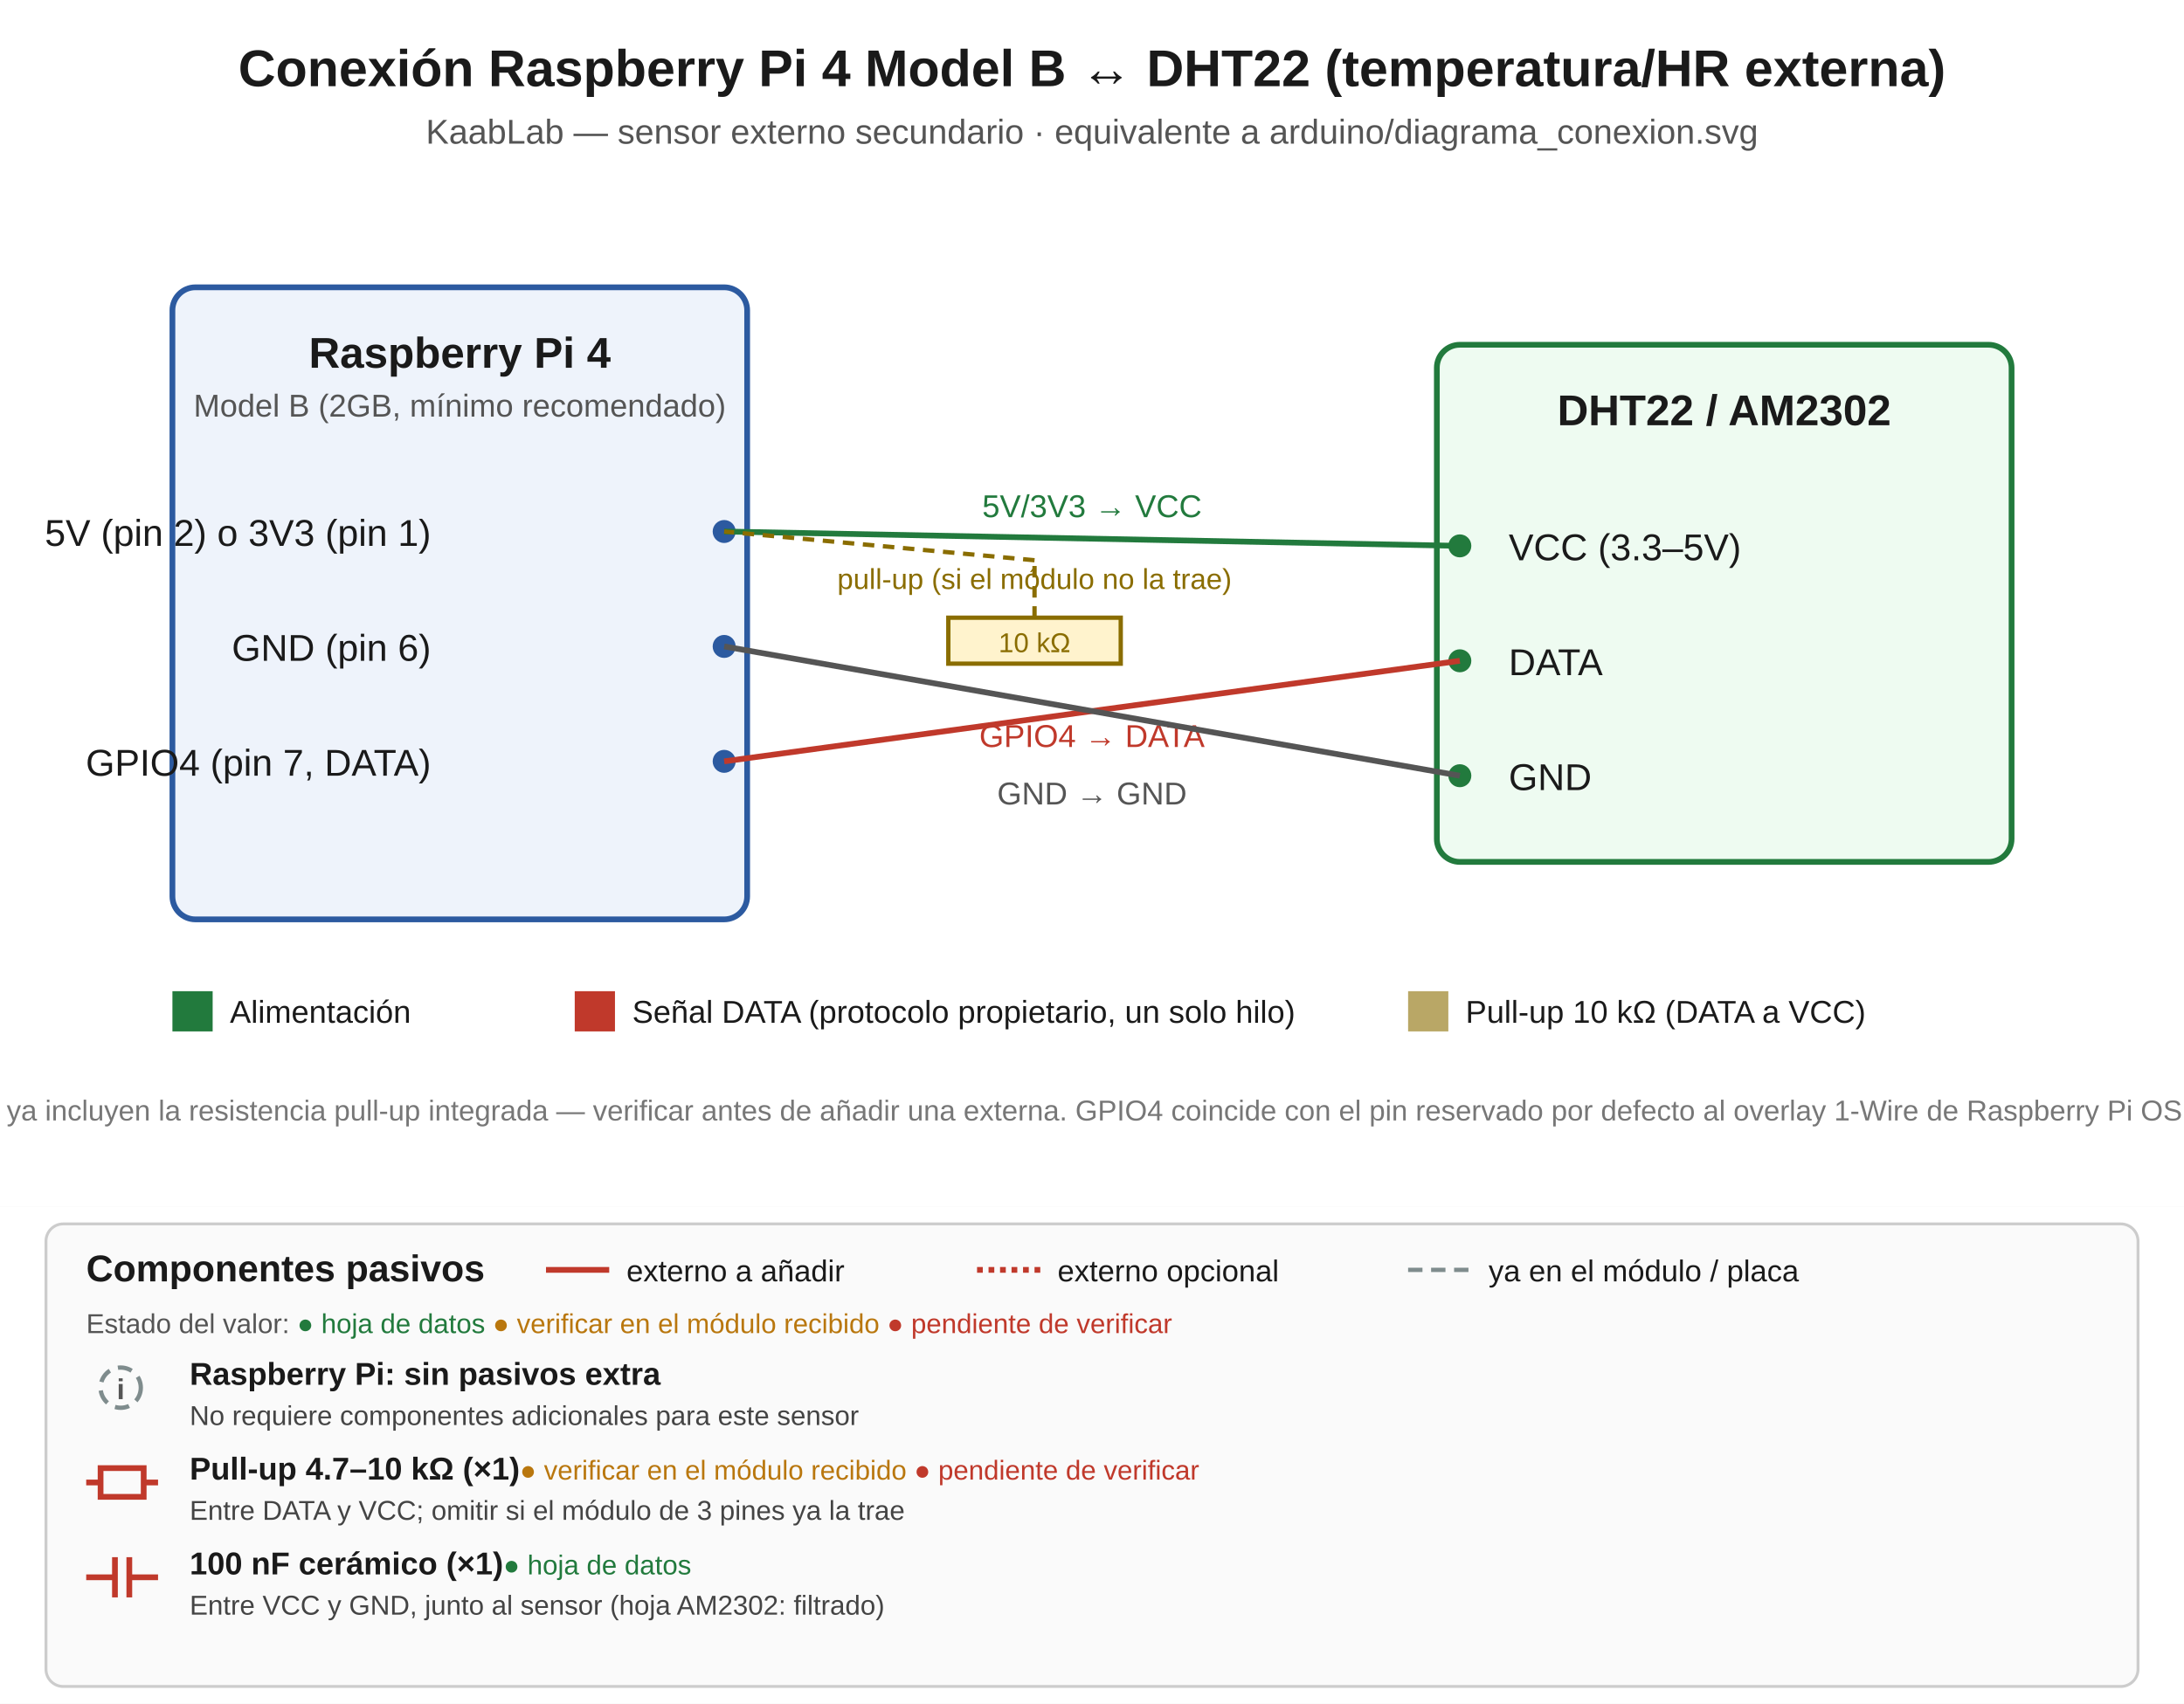
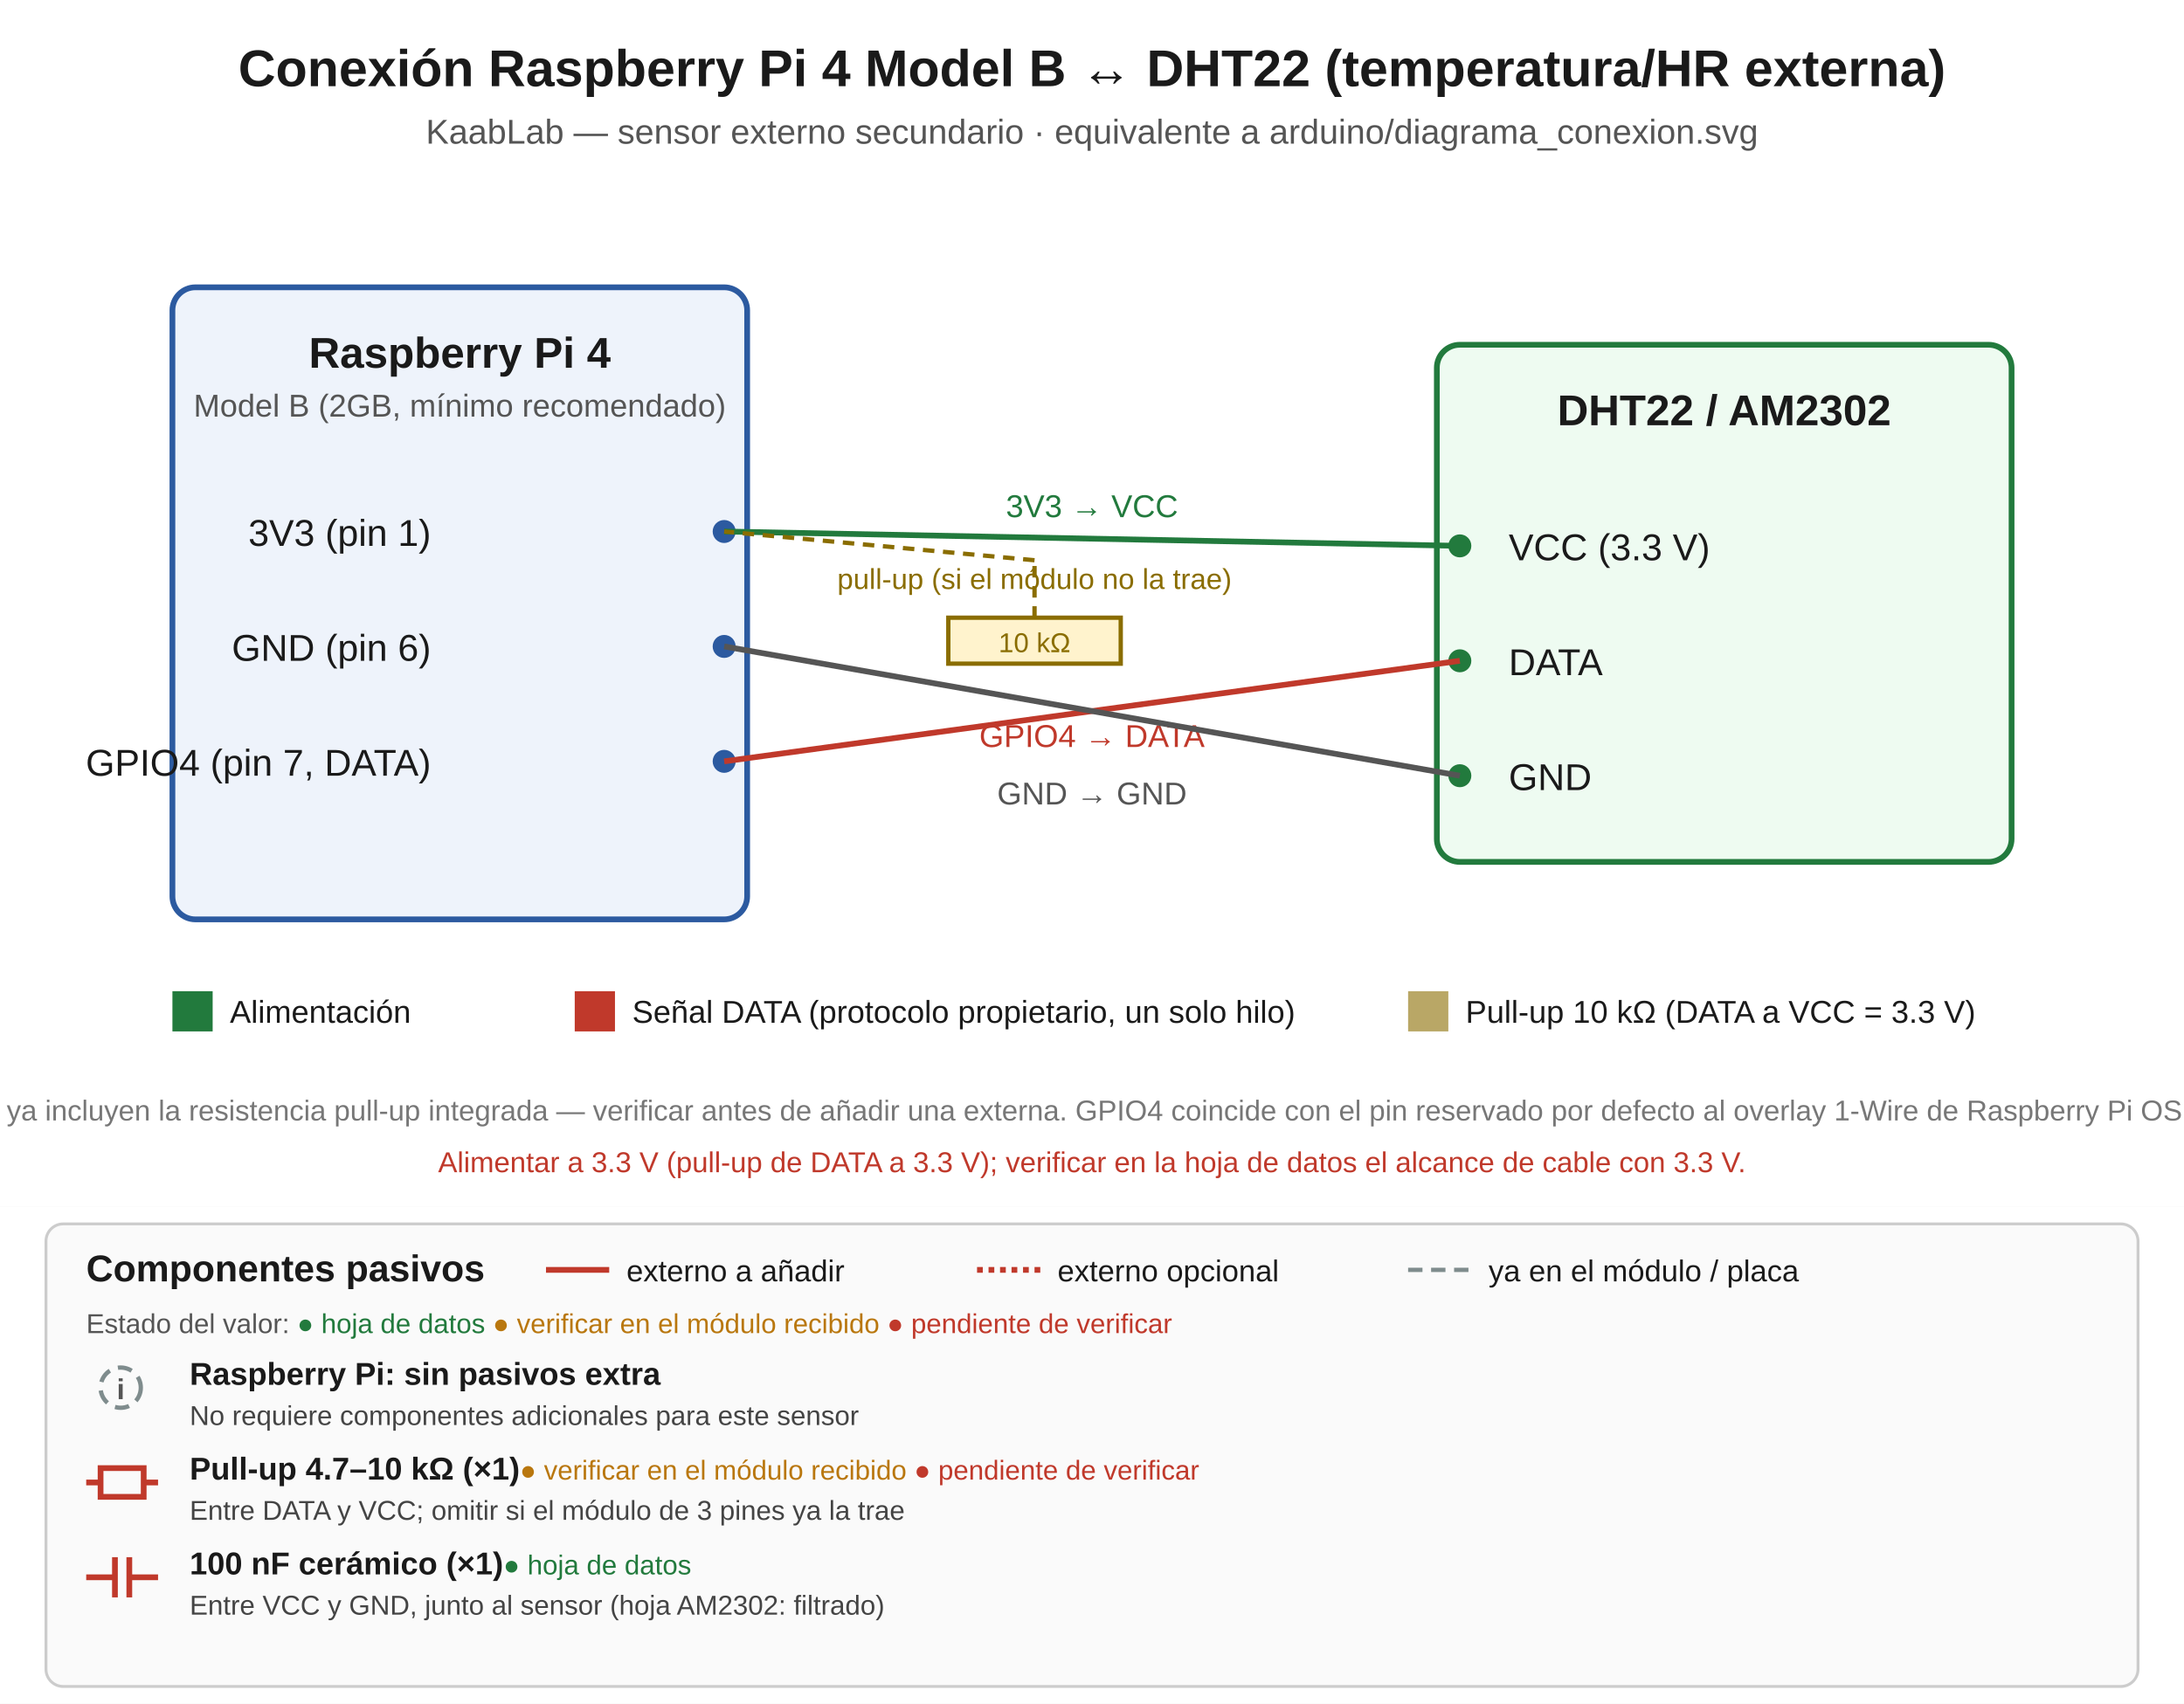
<svg xmlns="http://www.w3.org/2000/svg" viewBox="0 0 760 593" width="760" height="593" font-family="Segoe UI, Arial, sans-serif">
  <rect x="0" y="0" width="760" height="420" fill="#ffffff" />
  <text x="380" y="30" text-anchor="middle" font-size="18" font-weight="bold" fill="#1a1a1a">
    Conexión Raspberry Pi 4 Model B ↔ DHT22 (temperatura/HR externa)
  </text>
  <text x="380" y="50" text-anchor="middle" font-size="12" fill="#555555">
    KaabLab — sensor externo secundario · equivalente a arduino/diagrama_conexion.svg
  </text>
  <rect x="60" y="100" width="200" height="220" rx="8" fill="#eef3fb" stroke="#2c5aa0" stroke-width="2" />
  <text x="160" y="128" text-anchor="middle" font-size="15" font-weight="bold" fill="#1a1a1a">Raspberry Pi 4</text>
  <text x="160" y="145" text-anchor="middle" font-size="11" fill="#555555">Model B (2GB, mínimo recomendado)</text>
  <circle cx="252" cy="185" r="4" fill="#2c5aa0" />
-   <text x="150" y="190" text-anchor="end" font-size="13" fill="#1a1a1a">5V (pin 2) o 3V3 (pin 1)</text>
+   <text x="150" y="190" text-anchor="end" font-size="13" fill="#1a1a1a">3V3 (pin 1)</text>
  <circle cx="252" cy="225" r="4" fill="#2c5aa0" />
  <text x="150" y="230" text-anchor="end" font-size="13" fill="#1a1a1a">GND (pin 6)</text>
  <circle cx="252" cy="265" r="4" fill="#2c5aa0" />
  <text x="150" y="270" text-anchor="end" font-size="13" fill="#1a1a1a">GPIO4 (pin 7, DATA)</text>
  <rect x="500" y="120" width="200" height="180" rx="8" fill="#eefbf1" stroke="#227a3d" stroke-width="2" />
  <text x="600" y="148" text-anchor="middle" font-size="15" font-weight="bold" fill="#1a1a1a">DHT22 / AM2302</text>
  <circle cx="508" cy="190" r="4" fill="#227a3d" />
-   <text x="525" y="195" font-size="13" fill="#1a1a1a">VCC (3.3–5V)</text>
+   <text x="525" y="195" font-size="13" fill="#1a1a1a">VCC (3.3 V)</text>
  <circle cx="508" cy="230" r="4" fill="#227a3d" />
  <text x="525" y="235" font-size="13" fill="#1a1a1a">DATA</text>
  <circle cx="508" cy="270" r="4" fill="#227a3d" />
  <text x="525" y="275" font-size="13" fill="#1a1a1a">GND</text>
  <rect x="330" y="215" width="60" height="16" fill="#fff3cd" stroke="#8a6d00" stroke-width="1.5" />
  <text x="360" y="227" text-anchor="middle" font-size="9.5" fill="#8a6d00">10 kΩ</text>
  <text x="360" y="205" text-anchor="middle" font-size="10" fill="#8a6d00">pull-up (si el módulo no la trae)</text>
  <line x1="252" y1="185" x2="508" y2="190" stroke="#227a3d" stroke-width="2" />
-   <text x="380" y="180" text-anchor="middle" font-size="11" fill="#227a3d">5V/3V3 → VCC</text>
+   <text x="380" y="180" text-anchor="middle" font-size="11" fill="#227a3d">3V3 → VCC</text>
  <line x1="252" y1="265" x2="508" y2="230" stroke="#c0392b" stroke-width="2" />
  <text x="380" y="260" text-anchor="middle" font-size="11" fill="#c0392b">GPIO4 → DATA</text>
  <line x1="360" y1="215" x2="360" y2="195" stroke="#8a6d00" stroke-width="1.5" stroke-dasharray="4,3" />
  <line x1="360" y1="195" x2="252" y2="185" stroke="#8a6d00" stroke-width="1.5" stroke-dasharray="4,3" />
  <line x1="252" y1="225" x2="508" y2="270" stroke="#555555" stroke-width="2" />
  <text x="380" y="260" text-anchor="middle" font-size="11" fill="#555555" transform="translate(0,20)">GND → GND</text>
  <rect x="60" y="345" width="14" height="14" fill="#227a3d" />
  <text x="80" y="356" font-size="11" fill="#1a1a1a">Alimentación</text>
  <rect x="200" y="345" width="14" height="14" fill="#c0392b" />
  <text x="220" y="356" font-size="11" fill="#1a1a1a">Señal DATA (protocolo propietario, un solo hilo)</text>
  <rect x="490" y="345" width="14" height="14" fill="#8a6d00" opacity="0.6" />
-   <text x="510" y="356" font-size="11" fill="#1a1a1a">Pull-up 10 kΩ (DATA a VCC)</text>
+   <text x="510" y="356" font-size="11" fill="#1a1a1a">Pull-up 10 kΩ (DATA a VCC = 3.3 V)</text>
  <text x="380" y="390" text-anchor="middle" font-size="10" fill="#777777">
    Muchos módulos AM2302/DHT22 ya incluyen la resistencia pull-up integrada — verificar antes de añadir una externa.
    GPIO4 coincide con el pin reservado por defecto al overlay 1-Wire de Raspberry Pi OS: no habilitarlo (ver README.md).
  </text>
+   <text x="380" y="408" text-anchor="middle" font-size="10" fill="#c0392b">Alimentar a 3.3 V (pull-up de DATA a 3.3 V); verificar en la hoja de datos el alcance de cable con 3.3 V.</text>
  <g id="componentes-pasivos" font-family="Segoe UI, Arial, sans-serif">
    <rect x="0" y="420" width="760" height="173" fill="#ffffff" />
    <rect x="16" y="426" width="728" height="161" rx="6" fill="#fafafa" stroke="#cccccc" />
    <text x="30" y="446" font-size="13" font-weight="bold" fill="#1a1a1a">Componentes pasivos</text>
    <line x1="190" y1="442" x2="212" y2="442" stroke="#c0392b" stroke-width="2" fill="none" />
    <text x="218" y="446" font-size="10.5" fill="#1a1a1a">externo a añadir</text>
    <line x1="340" y1="442" x2="362" y2="442" stroke="#c0392b" stroke-width="2" fill="none" stroke-dasharray="2,2" />
    <text x="368" y="446" font-size="10.5" fill="#1a1a1a">externo opcional</text>
    <line x1="490" y1="442" x2="512" y2="442" stroke="#7f8c8d" stroke-width="1.5" fill="none" stroke-dasharray="5,3" />
    <text x="518" y="446" font-size="10.5" fill="#1a1a1a">ya en el módulo / placa</text>
    <text x="30" y="464" font-size="9.5" fill="#555555">Estado del valor: <tspan fill="#227a3d">● hoja de datos</tspan>
      <tspan fill="#b9770e">● verificar en el módulo recibido</tspan>
      <tspan fill="#c0392b">● pendiente de verificar</tspan>
    </text>
    <circle cx="42" cy="483" r="7" stroke="#7f8c8d" stroke-width="1.5" fill="none" stroke-dasharray="5,3" />
    <text x="42" y="487" text-anchor="middle" font-size="10" font-weight="bold" fill="#555555">i</text>
    <text x="66" y="482" font-size="11" font-weight="bold" fill="#1a1a1a">Raspberry Pi: sin pasivos extra<tspan font-weight="normal" font-size="9.5" />
    </text>
    <text x="66" y="496" font-size="9.5" fill="#444444">No requiere componentes adicionales para este sensor</text>
    <line x1="30" y1="516" x2="35" y2="516" stroke="#c0392b" stroke-width="2" fill="none" />
    <rect x="35" y="511" width="15" height="10" stroke="#c0392b" stroke-width="2" fill="none" />
    <line x1="50" y1="516" x2="55" y2="516" stroke="#c0392b" stroke-width="2" fill="none" />
    <text x="66" y="515" font-size="11" font-weight="bold" fill="#1a1a1a">Pull-up 4.7–10 kΩ (×1)<tspan font-weight="normal" font-size="9.5">
        <tspan fill="#b9770e">● verificar en el módulo recibido</tspan>
        <tspan fill="#c0392b">● pendiente de verificar</tspan>
      </tspan>
    </text>
    <text x="66" y="529" font-size="9.5" fill="#444444">Entre DATA y VCC; omitir si el módulo de 3 pines ya la trae</text>
    <line x1="30" y1="549" x2="40" y2="549" stroke="#c0392b" stroke-width="2" fill="none" />
    <line x1="40" y1="542" x2="40" y2="556" stroke="#c0392b" stroke-width="2" fill="none" />
    <line x1="45" y1="542" x2="45" y2="556" stroke="#c0392b" stroke-width="2" fill="none" />
    <line x1="45" y1="549" x2="55" y2="549" stroke="#c0392b" stroke-width="2" fill="none" />
    <text x="66" y="548" font-size="11" font-weight="bold" fill="#1a1a1a">100 nF cerámico (×1)<tspan font-weight="normal" font-size="9.5">
        <tspan fill="#227a3d">● hoja de datos</tspan>
      </tspan>
    </text>
    <text x="66" y="562" font-size="9.5" fill="#444444">Entre VCC y GND, junto al sensor (hoja AM2302: filtrado)</text>
  </g>
</svg>
